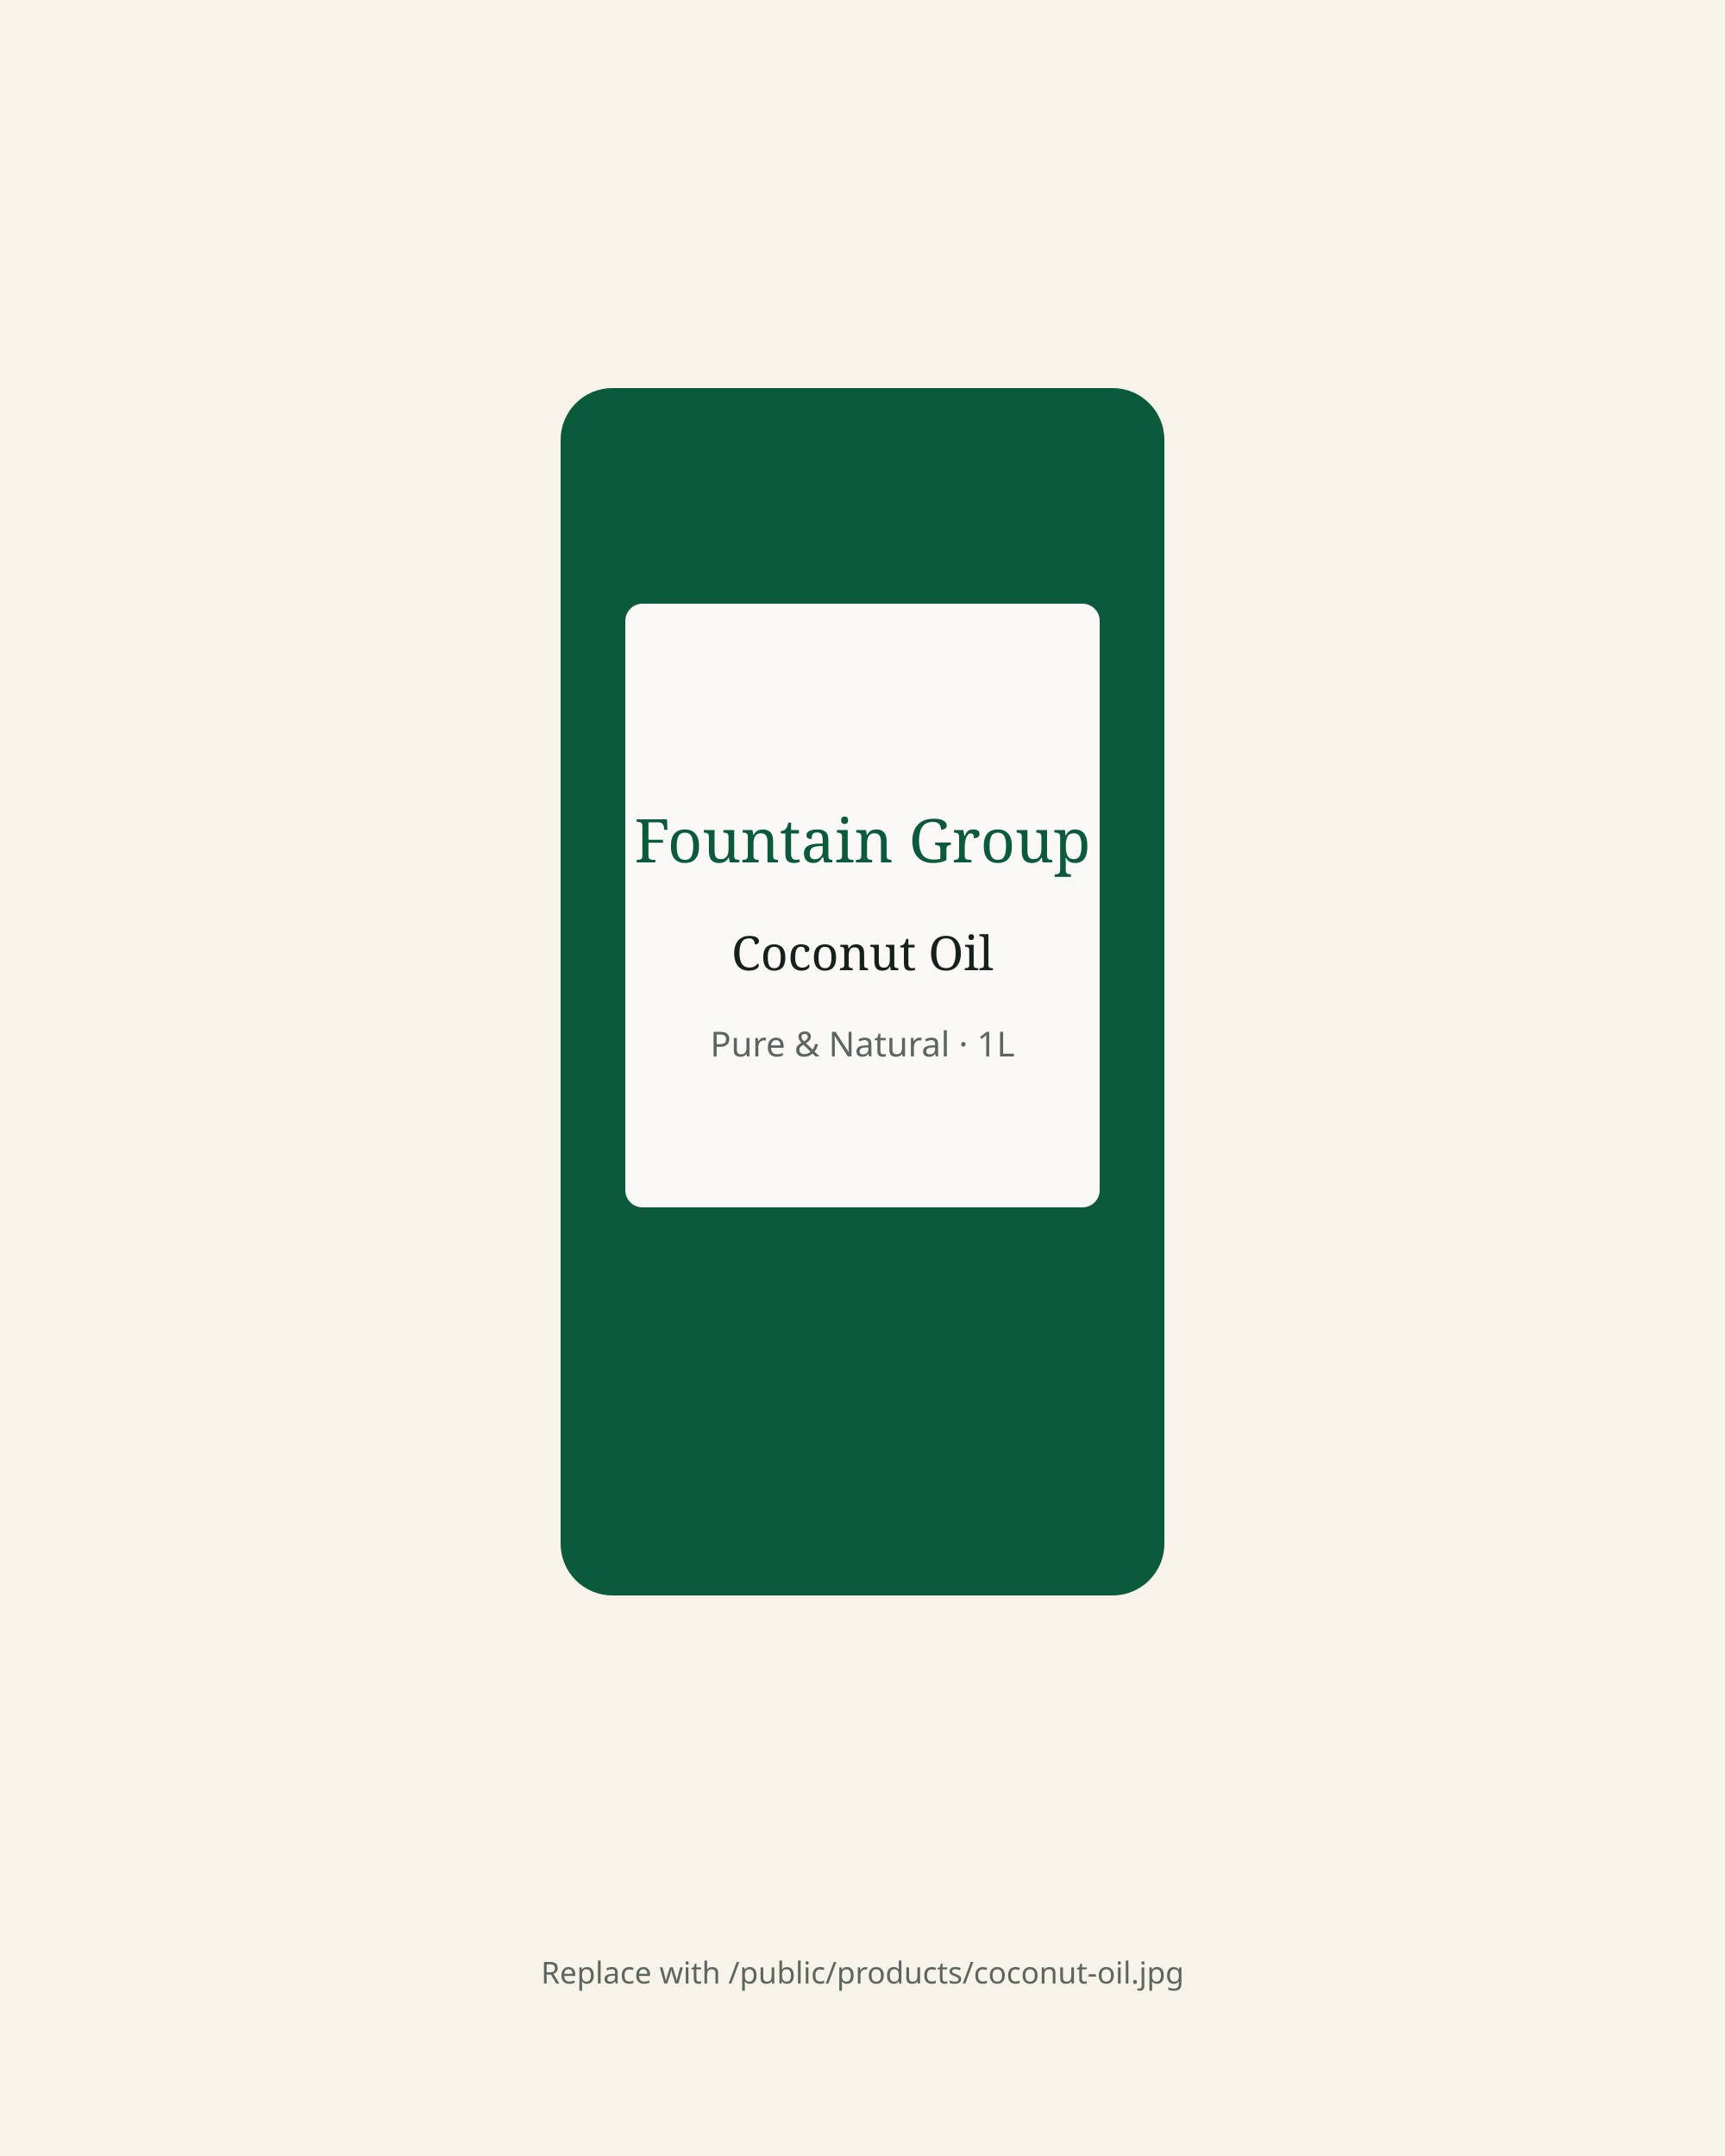
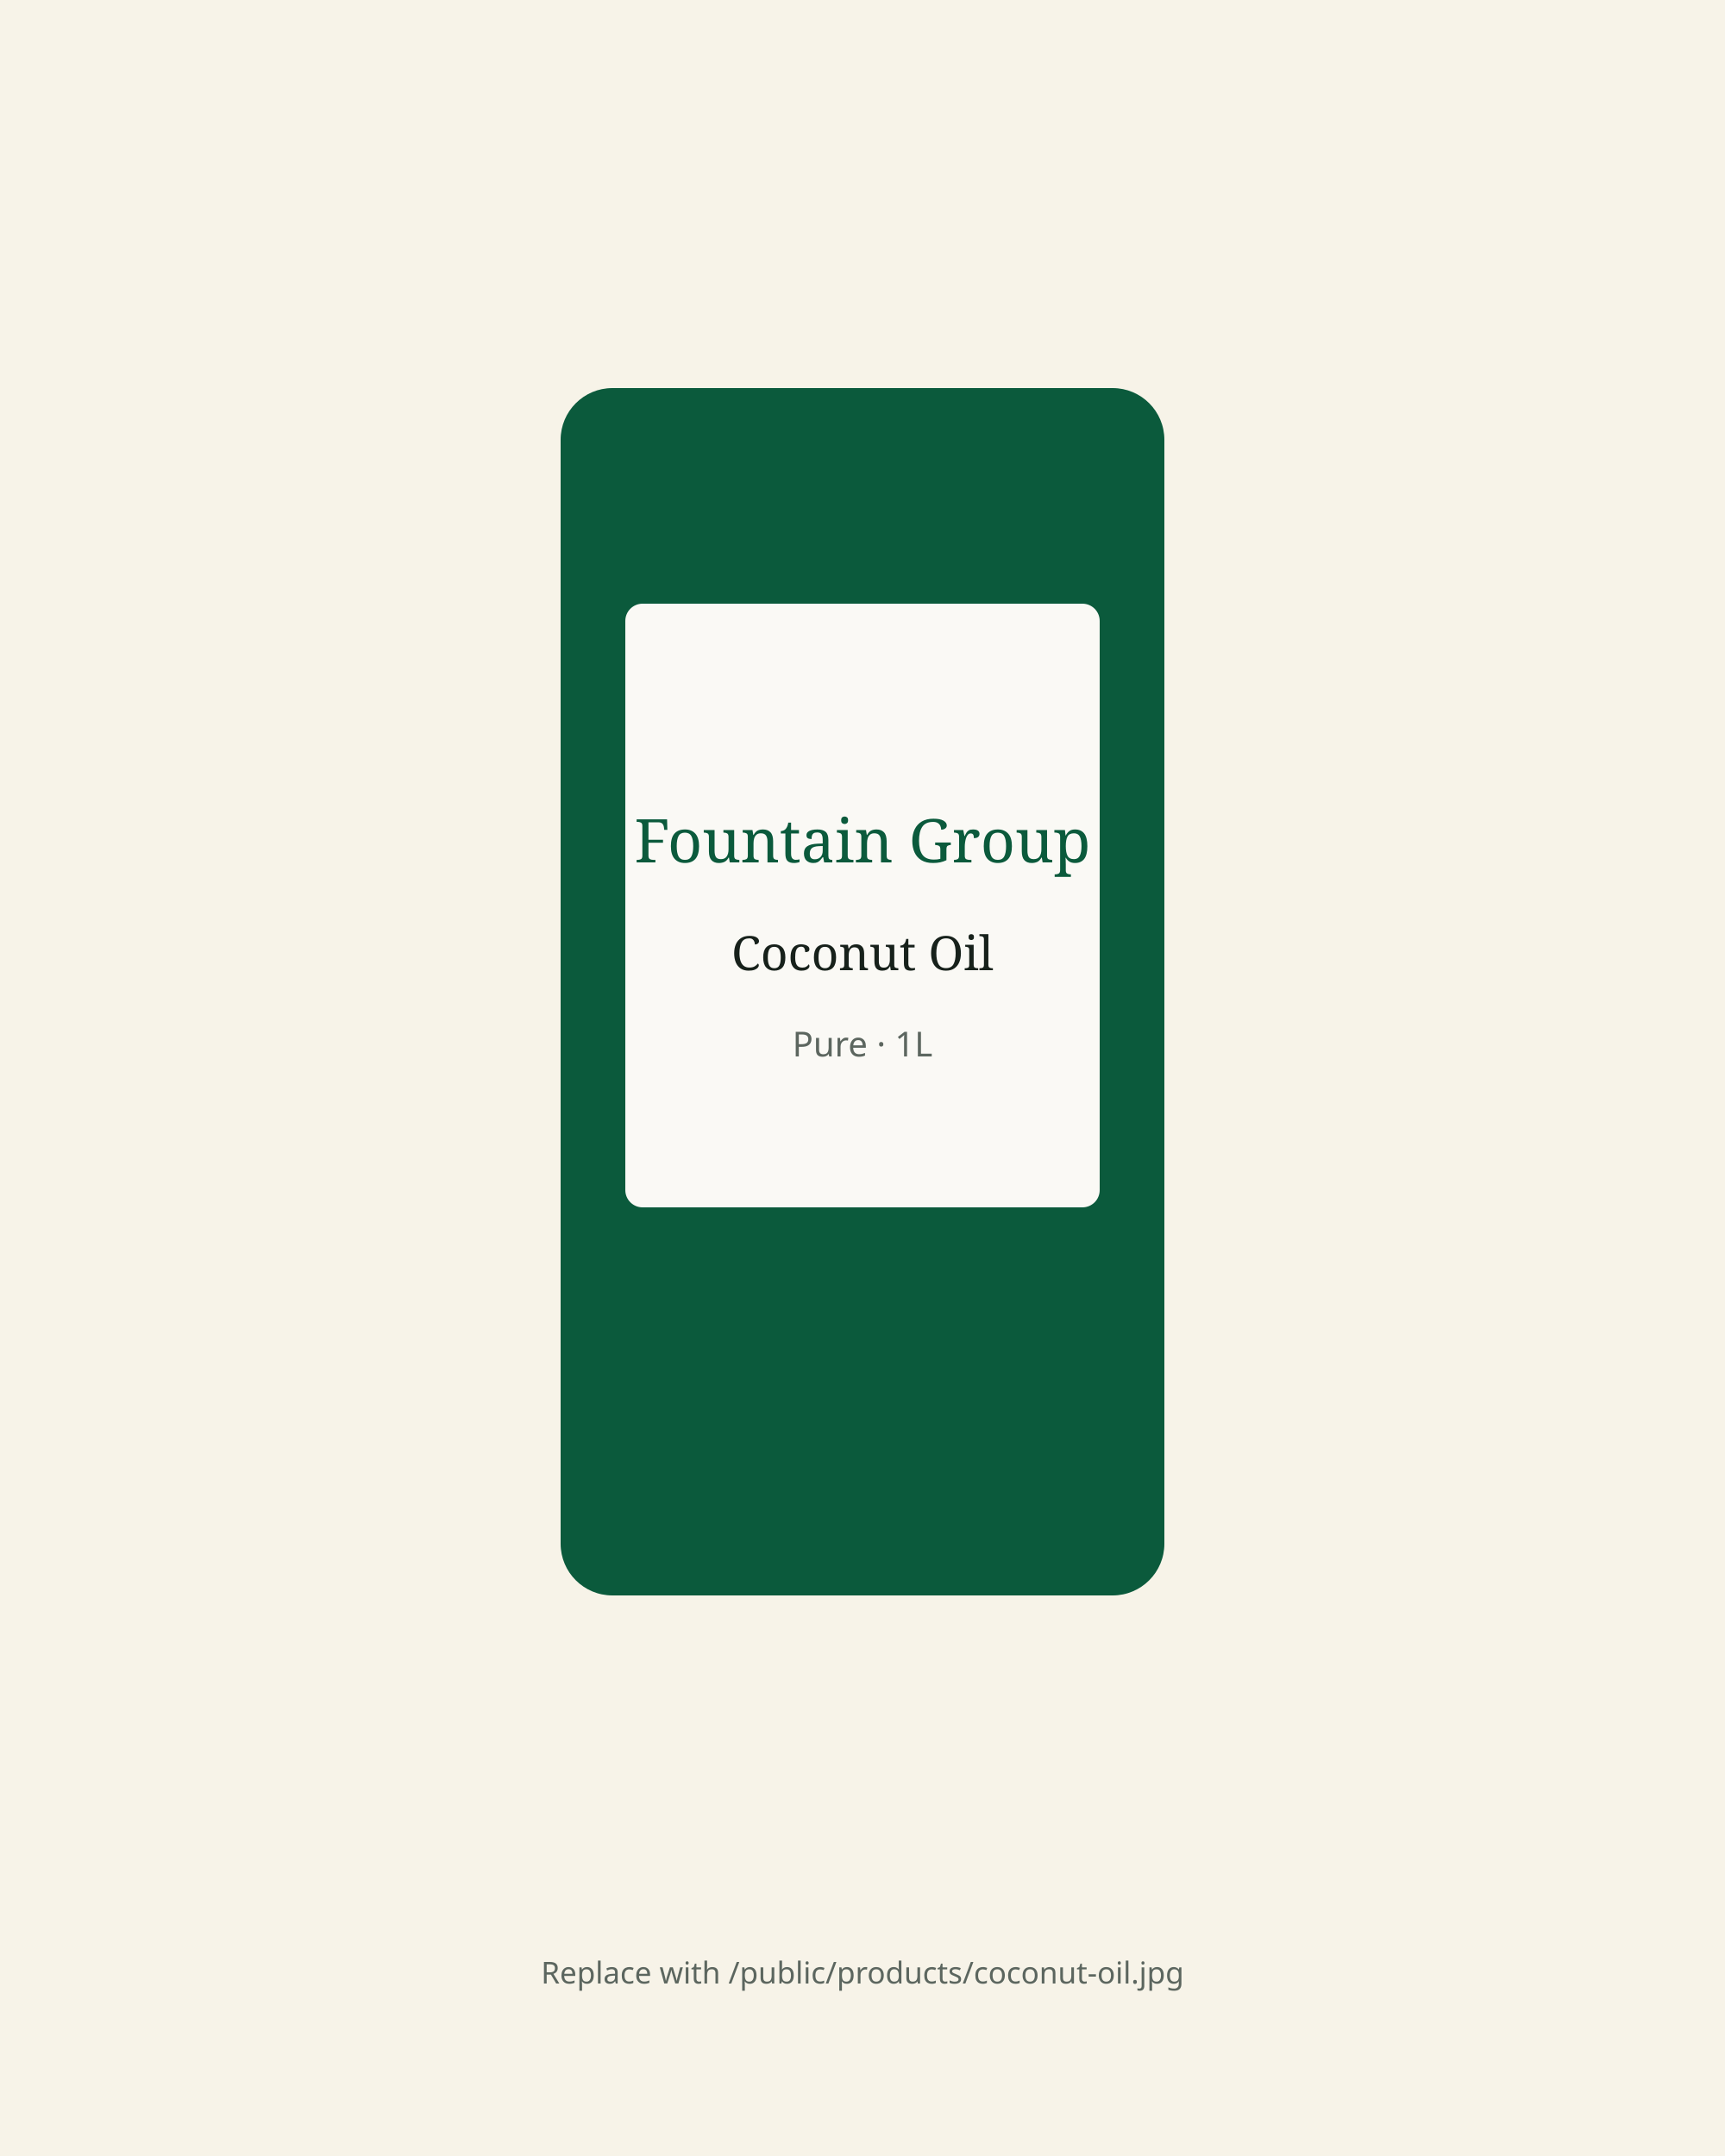
<svg xmlns="http://www.w3.org/2000/svg" width="800" height="1000" viewBox="0 0 800 1000" fill="none">
  <rect width="800" height="1000" fill="#F7F3E8" />
  <rect x="260" y="180" width="280" height="560" rx="24" fill="#0B5A3C" />
  <rect x="290" y="280" width="220" height="280" rx="8" fill="#FAF9F5" />
  <text x="400" y="400" text-anchor="middle" font-family="Georgia, serif" font-size="28" fill="#0B5A3C">Fountain Group</text>
  <text x="400" y="450" text-anchor="middle" font-family="Georgia, serif" font-size="22" fill="#17211B">Coconut Oil</text>
-   <text x="400" y="490" text-anchor="middle" font-family="sans-serif" font-size="16" fill="#5C665F">Pure &amp; Natural · 1L</text>
+   <text x="400" y="490" text-anchor="middle" font-family="sans-serif" font-size="16" fill="#5C665F">Pure · 1L</text>
  <text x="400" y="920" text-anchor="middle" font-family="sans-serif" font-size="14" fill="#5C665F">Replace with /public/products/coconut-oil.jpg</text>
</svg>
